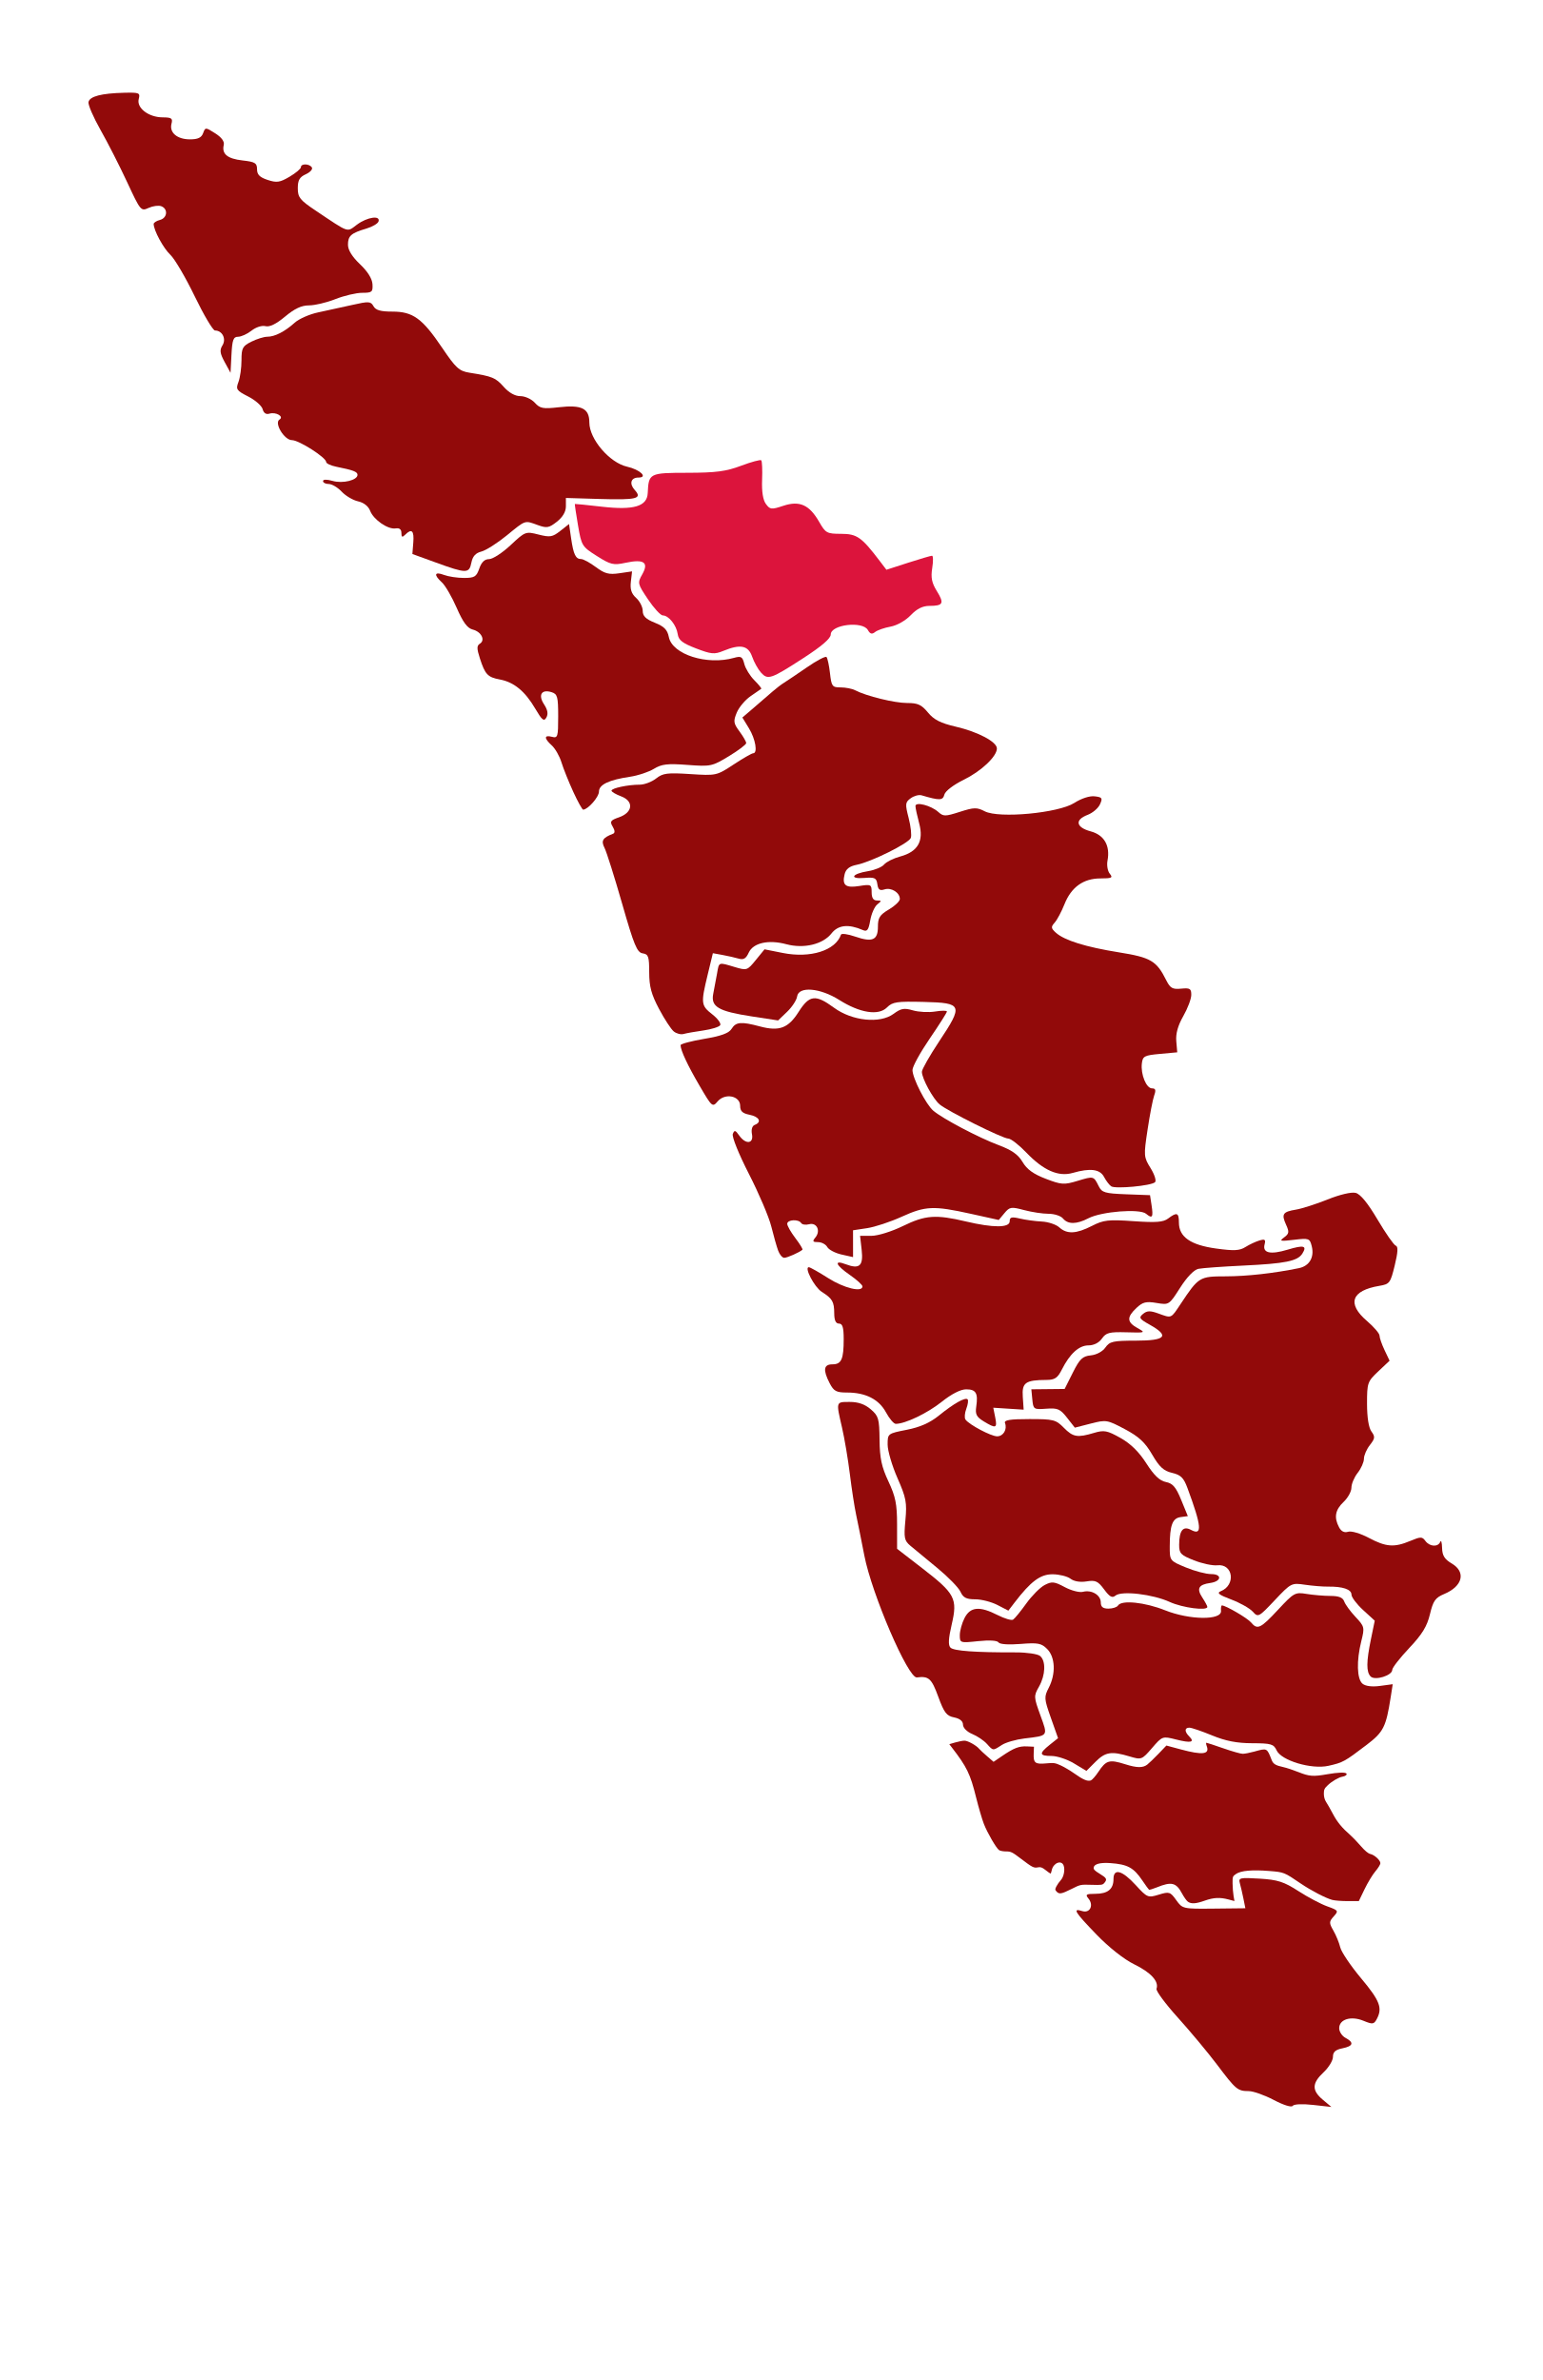
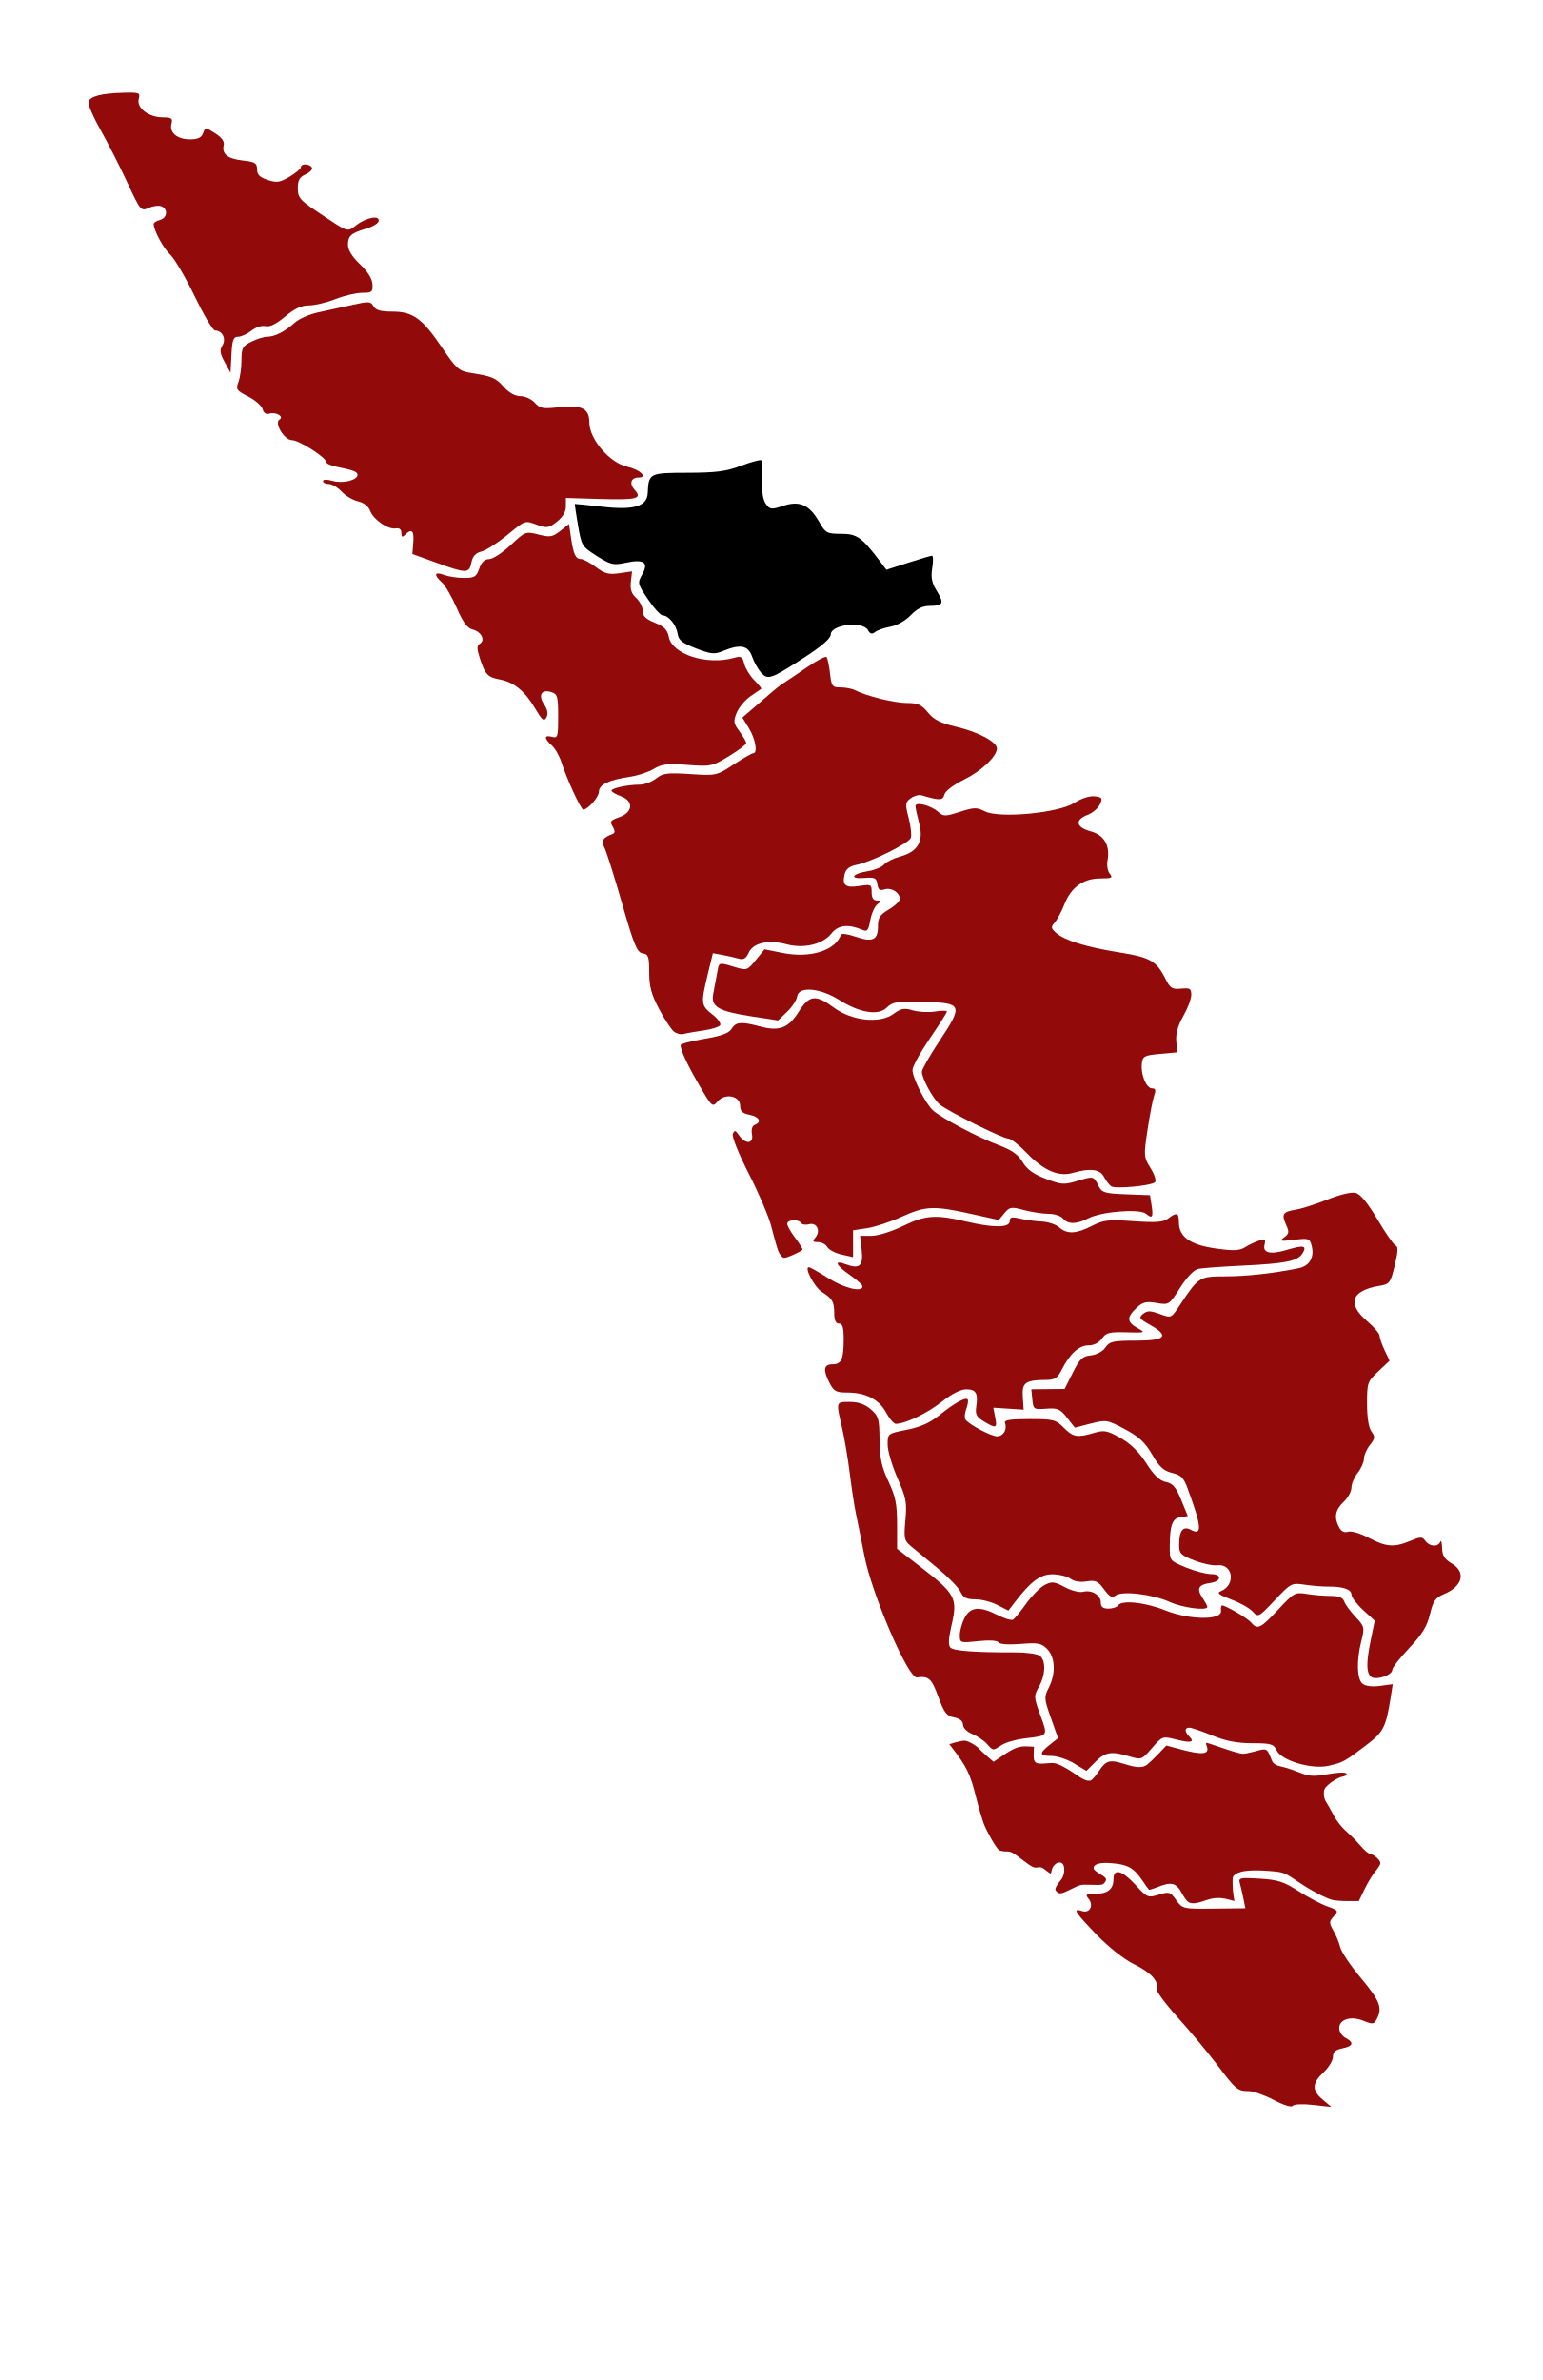
<svg xmlns="http://www.w3.org/2000/svg" version="1.1" id="svg759" width="933.333" height="1440" viewBox="0 0 933.333 1440">
  <defs id="defs763" />
  <g id="g765">
    <path style="fill:#920a0a;fill-opacity:1;stroke-width:1.896" d="m 770.833,1270.598 c -5.596,-2.947 -12.423,-5.37 -15.172,-5.384 -6.779,-0.035 -7.764,-0.858 -19.245,-16.077 -5.505,-7.297 -16.17,-20.09 -23.699,-28.428 -7.53,-8.339 -13.331,-16.181 -12.892,-17.427 1.563,-4.434 -3.368,-9.84 -13.483,-14.781 -6.145,-3.002 -15.28,-10.206 -22.775,-17.961 -13.307,-13.768 -14.785,-16.187 -8.714,-14.264 4.692,1.486 7.162,-3.518 3.759,-7.614 -1.995,-2.401 -1.381,-2.819 4.147,-2.822 7.565,0 11.039,-2.812 11.035,-8.918 -0.004,-6.733 5.234,-5.337 13.384,3.568 7.02,7.671 7.482,7.864 14.003,5.859 6.312,-1.941 6.989,-1.731 10.566,3.287 3.78,5.302 4.034,5.359 22.834,5.151 l 19.011,-0.211 -1.168,-5.815 c -0.642,-3.199 -1.621,-7.41 -2.175,-9.358 -0.929,-3.266 0.01,-3.481 11.991,-2.75 10.909,0.666 14.676,1.875 23.431,7.524 5.738,3.702 13.616,7.87 17.506,9.262 6.722,2.405 6.916,2.706 3.906,6.035 -2.89,3.197 -2.909,3.953 -0.214,8.64 1.624,2.825 3.492,7.399 4.152,10.166 0.659,2.766 6.326,11.16 12.594,18.652 11.393,13.62 13.072,17.983 9.493,24.679 -1.722,3.223 -2.5,3.323 -8.058,1.044 -7.556,-3.099 -14.684,-0.911 -14.68,4.508 10e-4,2.083 1.709,4.699 3.796,5.814 5.359,2.864 4.714,5.028 -1.892,6.353 -4.177,0.838 -5.687,2.21 -5.685,5.168 10e-4,2.215 -2.556,6.42 -5.683,9.344 -7.059,6.601 -7.18,10.926 -0.464,16.572 l 5.217,4.386 -11.114,-1.238 c -6.468,-0.721 -11.62,-0.479 -12.325,0.579 -0.699,1.05 -5.508,-0.446 -11.385,-3.541 z" id="fourteen" />
    <path style="fill:#920a0a;fill-opacity:1;stroke-width:0.67" d="m 718.837,1150.627 c -0.803,-0.562 -2.432,-2.843 -3.62,-5.069 -3.488,-6.536 -6.361,-7.219 -15.21,-3.617 -2.317,0.943 -4.433,1.579 -4.701,1.414 -0.268,-0.166 -2.093,-2.675 -4.054,-5.577 -5.264,-7.788 -8.881,-9.759 -19.301,-10.518 -6.187,-0.451 -9.843,0.521 -10.153,2.701 -0.154,1.081 0.657,1.925 3.499,3.646 4.337,2.625 4.777,3.398 3.109,5.461 -1.165,1.44 -1.643,1.52 -7.924,1.327 -6.658,-0.205 -6.706,-0.195 -12.117,2.53 -6.053,3.048 -7.441,3.284 -9.023,1.538 -0.983,-1.085 -0.989,-1.389 -0.063,-3.184 0.563,-1.092 1.727,-2.739 2.587,-3.662 1.855,-1.99 2.716,-6.376 1.75,-8.914 -1.348,-3.54 -6.309,-1.538 -7.194,2.904 -0.218,1.095 -0.542,1.99 -0.719,1.991 -0.177,10e-5 -1.51,-0.939 -2.962,-2.088 -2.113,-1.672 -3.046,-2.006 -4.677,-1.679 -2.48,0.497 -3.35,0.052 -10.454,-5.363 -5.072,-3.865 -5.896,-4.264 -8.801,-4.263 -1.763,10e-4 -3.698,-0.375 -4.3,-0.836 -1.833,-1.402 -7.117,-10.558 -9.19,-15.926 -1.076,-2.785 -3.161,-9.905 -4.635,-15.822 -3.588,-14.41 -5.599,-18.542 -14.864,-30.529 l -1.384,-1.79 3.64,-1.06 c 2.002,-0.583 4.515,-1.061 5.584,-1.062 1.987,0 7.16,2.881 8.842,4.925 0.514,0.625 2.688,2.653 4.83,4.507 l 3.895,3.371 4.97,-3.391 c 7.322,-4.996 10.378,-6.181 15.329,-5.946 l 4.147,0.197 -0.165,4.048 c -0.237,5.807 0.842,6.665 7.589,6.028 4.559,-0.43 5.398,-0.31 8.826,1.256 2.083,0.952 5.712,3.103 8.063,4.779 5.381,3.835 8.166,5.011 10.114,4.27 0.815,-0.31 2.866,-2.648 4.558,-5.196 4.698,-7.074 6.634,-7.615 16.318,-4.562 6.938,2.187 10.566,2.25 13.205,0.228 1.085,-0.832 4.146,-3.775 6.802,-6.54 l 4.829,-5.028 8.577,2.311 c 13.34,3.594 17.724,3.048 15.826,-1.973 -0.422,-1.115 -0.507,-2.028 -0.19,-2.028 0.317,-2e-4 4.892,1.506 10.167,3.346 5.275,1.84 10.575,3.346 11.778,3.345 1.203,-6e-4 4.364,-0.606 7.025,-1.345 7.8,-2.166 7.64,-2.244 10.51,5.1 0.941,2.406 2.413,3.299 7.098,4.301 1.844,0.394 5.955,1.755 9.135,3.023 6.522,2.601 8.935,2.781 17.348,1.294 6.49,-1.147 11.138,-1.301 11.703,-0.388 0.441,0.712 -0.745,1.596 -2.511,1.872 -2.119,0.331 -6.294,2.76 -8.781,5.109 -2.064,1.949 -2.417,2.712 -2.411,5.22 0.004,1.837 0.516,3.691 1.367,4.948 0.748,1.106 2.585,4.335 4.082,7.175 2.604,4.943 5.554,8.531 10.651,12.956 1.291,1.121 4.081,4.036 6.2,6.478 2.566,2.958 4.52,4.587 5.851,4.878 2.528,0.554 6.059,3.804 6.06,5.579 4.3e-4,0.744 -1.372,2.962 -3.05,4.928 -1.678,1.967 -4.615,6.82 -6.526,10.785 l -3.476,7.209 -6.707,-2e-4 c -3.689,2e-4 -7.914,-0.329 -9.389,-0.731 -4.038,-1.101 -12.726,-5.617 -18.989,-9.871 -10.169,-6.906 -10.108,-6.882 -19.027,-7.612 -10.288,-0.843 -17.186,-0.242 -20.133,1.752 -2.11,1.427 -2.193,1.652 -2.147,5.811 0.026,2.38 0.293,5.742 0.593,7.473 l 0.546,3.146 -3.606,-0.958 c -5.189,-1.378 -8.995,-1.192 -14.331,0.698 -5.433,1.924 -8.163,2.103 -10.211,0.671 z" id="thirteen" />
    <path style="fill:#920a0a;fill-opacity:1;stroke-width:1.896" d="m 649.935,1066.955 c -4.108,-2.483 -10.243,-4.518 -13.632,-4.522 -7.484,-0.01 -7.724,-1.462 -1.11,-6.743 l 5.054,-4.035 -4.344,-12.281 c -4.106,-11.611 -4.176,-12.606 -1.275,-18.224 4.357,-8.438 3.938,-18.529 -0.974,-23.435 -3.523,-3.519 -5.571,-3.906 -16.141,-3.051 -7.217,0.584 -12.586,0.203 -13.295,-0.943 -0.722,-1.167 -5.553,-1.463 -12.303,-0.753 -10.937,1.15 -11.114,1.092 -11.117,-3.637 -0.002,-2.643 1.298,-7.324 2.887,-10.401 3.508,-6.793 9.125,-7.282 20,-1.742 4.167,2.123 8.37,3.369 9.339,2.769 0.97,-0.6 4.556,-4.985 7.97,-9.744 3.414,-4.759 8.438,-9.808 11.165,-11.221 4.367,-2.262 5.814,-2.109 12.143,1.278 3.952,2.115 8.906,3.394 11.01,2.843 5.244,-1.374 10.799,1.943 10.801,6.45 0.002,2.686 1.294,3.725 4.631,3.723 2.546,-10e-4 5.155,-0.856 5.799,-1.9 2.12,-3.435 16.208,-1.99 28.512,2.925 14.798,5.91 34.26,6.116 33.8,0.357 -0.146,-1.825 0.101,-3.318 0.548,-3.319 2.283,-10e-4 15.468,7.692 17.618,10.28 3.851,4.634 5.736,3.746 16.402,-7.728 9.519,-10.24 10.269,-10.655 17.212,-9.512 3.993,0.657 10.486,1.203 14.429,1.212 5.109,0.012 7.505,0.97 8.335,3.334 0.641,1.825 3.718,6.035 6.838,9.357 5.451,5.803 5.589,6.373 3.526,14.585 -3.008,11.977 -2.699,23.003 0.726,25.841 1.791,1.484 5.751,1.985 10.569,1.336 l 7.705,-1.038 -1.235,7.898 c -2.817,18.006 -4.346,21.032 -14.551,28.799 -13.392,10.192 -14.305,10.693 -23.102,12.675 -10.244,2.308 -28.534,-3.147 -31.385,-9.36 -1.745,-3.804 -3.347,-4.269 -14.797,-4.303 -9.244,-0.027 -16.026,-1.348 -24.219,-4.718 -6.259,-2.574 -12.446,-4.683 -13.75,-4.687 -2.987,-0.01 -3.042,2.354 -0.123,5.269 3.578,3.574 1.108,4.168 -7.869,1.895 -8.309,-2.104 -8.379,-2.079 -14.62,5.149 -6.155,7.129 -6.407,7.223 -13.614,5.068 -11.025,-3.296 -14.611,-2.724 -20.618,3.29 l -5.475,5.481 -7.47,-4.516 z" id="twelve" />
    <path style="fill:#920a0a;fill-opacity:1;stroke-width:1.896" d="m 597.11,1055.035 c -1.803,-1.989 -5.776,-4.65 -8.83,-5.913 -3.154,-1.304 -5.554,-3.733 -5.555,-5.622 -10e-4,-2.138 -1.929,-3.709 -5.398,-4.401 -4.565,-0.91 -6.042,-2.844 -9.59,-12.556 -4.023,-11.014 -5.734,-12.552 -12.938,-11.63 -5.256,0.672 -27.247,-50.371 -31.785,-73.776 -1.719,-8.864 -3.947,-19.955 -4.952,-24.647 -1.005,-4.692 -2.717,-15.784 -3.804,-24.648 -1.087,-8.864 -3.217,-21.501 -4.734,-28.083 -3.677,-15.959 -3.809,-15.523 4.72,-15.528 5.114,-0.003 9.116,1.402 12.657,4.445 4.74,4.072 5.191,5.637 5.331,18.484 0.121,11.147 1.227,16.326 5.374,25.165 4.299,9.165 5.222,13.745 5.229,25.948 l 0.009,14.819 15.299,11.821 c 19.848,15.336 21.397,18.296 17.755,33.946 -2,8.596 -2.209,12.572 -0.739,14.037 1.997,1.99 14.974,2.932 39.504,2.868 6.63,-0.017 13.244,0.954 14.696,2.159 3.627,3.007 3.318,11.62 -0.667,18.603 -3.2,5.607 -3.17,6.207 0.864,17.314 4.638,12.771 5.004,12.244 -9.73,14.018 -5.146,0.62 -11.301,2.402 -13.678,3.961 -5.39,3.536 -5.106,3.561 -9.04,-0.781 z" id="eleven" />
    <path style="fill:#920a0a;fill-opacity:1;stroke-width:1.896" d="m 603.541,971.076 c -3.651,-1.887 -9.701,-3.431 -13.445,-3.43 -5.353,7.9e-4 -7.252,-0.976 -8.893,-4.572 -1.148,-2.515 -7.475,-8.998 -14.06,-14.407 -6.585,-5.408 -13.864,-11.421 -16.176,-13.361 -3.786,-3.177 -4.093,-4.719 -3.089,-15.536 0.991,-10.679 0.457,-13.503 -4.82,-25.508 -3.264,-7.425 -5.936,-16.514 -5.938,-20.197 -0.004,-6.688 0.012,-6.701 11.609,-8.989 8.078,-1.594 13.993,-4.219 19.431,-8.621 9.043,-7.321 15.935,-11.207 17.358,-9.786 0.547,0.546 0.193,3.102 -0.786,5.681 -0.979,2.579 -1.214,5.508 -0.523,6.51 2.126,3.083 15.498,10.177 19.18,10.175 3.746,-0.002 6.228,-4.214 4.751,-8.061 -0.683,-1.778 3.001,-2.371 14.753,-2.375 14.574,-0.005 16.02,0.356 20.795,5.202 5.658,5.742 8.221,6.183 18.356,3.158 6.062,-1.809 7.906,-1.458 15.936,3.037 6.157,3.447 11.198,8.39 15.66,15.355 4.688,7.319 8.093,10.574 11.843,11.322 4.191,0.836 6.083,3.047 9.281,10.849 l 4.017,9.799 -4.348,0.584 c -4.983,0.669 -6.565,4.905 -6.595,17.657 -0.021,8.753 -0.019,8.755 9.715,12.793 5.355,2.222 12.253,4.038 15.33,4.036 6.773,-0.004 6.315,4.422 -0.556,5.375 -7.014,0.973 -8.357,3.368 -4.869,8.685 1.721,2.623 3.129,5.226 3.129,5.784 10e-4,2.53 -15.053,0.557 -22.756,-2.982 -10.207,-4.69 -29.143,-6.914 -32.824,-3.856 -1.979,1.645 -3.519,0.808 -6.887,-3.741 -3.723,-5.03 -5.224,-5.715 -10.596,-4.84 -3.861,0.629 -7.593,0.009 -9.741,-1.617 -1.916,-1.45 -6.768,-2.661 -10.783,-2.692 -7.443,-0.057 -13.19,4.208 -23.094,17.138 l -3.724,4.862 z" id="ten" />
    <path style="fill:#920a0a;fill-opacity:1;stroke-width:1.896" d="m 829.416,1014.357 c -2.713,-2.71 -2.665,-8.854 0.178,-22.658 l 2.289,-11.113 -7.039,-6.441 c -3.872,-3.543 -7.04,-7.748 -7.041,-9.346 -0.002,-3.16 -5.291,-4.957 -14.224,-4.833 -3.129,0.043 -9.404,-0.468 -13.945,-1.136 -8.113,-1.194 -8.431,-1.031 -18.252,9.367 -9.785,10.36 -10.065,10.505 -13.334,6.897 -1.836,-2.027 -7.701,-5.33 -13.033,-7.339 -7.445,-2.806 -8.912,-3.965 -6.324,-4.994 9.27,-3.686 7.535,-16.781 -2.081,-15.7 -2.8,0.315 -9.145,-1.03 -14.1,-2.989 -8.069,-3.19 -9.006,-4.177 -8.983,-9.466 0.037,-8.615 2.362,-11.526 7.156,-8.964 7,3.741 6.515,-1.986 -2.152,-25.385 -2.289,-6.18 -4.008,-7.865 -9.299,-9.113 -5.105,-1.204 -7.675,-3.567 -12.034,-11.065 -4.306,-7.406 -7.999,-10.838 -16.551,-15.38 -10.673,-5.668 -11.302,-5.771 -20.626,-3.376 l -9.618,2.471 -4.722,-6.026 c -4.145,-5.291 -5.679,-5.955 -12.562,-5.444 -7.598,0.564 -7.858,0.392 -8.438,-5.58 l -0.598,-6.162 10.075,-0.106 10.075,-0.106 4.947,-9.857 c 4.191,-8.352 5.851,-9.948 10.872,-10.453 3.453,-0.347 7.138,-2.327 8.831,-4.746 2.588,-3.697 4.609,-4.151 18.51,-4.159 18.035,-0.011 20.505,-2.83 8.412,-9.604 -6.391,-3.58 -6.851,-4.308 -4.145,-6.556 2.424,-2.014 4.301,-2.075 9.217,-0.301 8.25,2.978 7.526,3.288 13.605,-5.835 10.869,-16.31 11.338,-16.596 27.22,-16.621 12.818,-0.02 29.006,-1.829 44.242,-4.942 6.393,-1.306 9.501,-6.587 7.817,-13.281 -1.205,-4.79 -1.681,-4.961 -10.764,-3.88 -8.329,0.991 -9.067,0.812 -5.974,-1.452 3.051,-2.233 3.214,-3.272 1.206,-7.672 -2.935,-6.431 -2.018,-7.835 5.962,-9.135 3.539,-0.576 12.143,-3.336 19.12,-6.132 7.5,-3.006 14.457,-4.64 17.019,-3.999 2.883,0.722 7.315,6.128 13.243,16.153 4.9,8.288 9.862,15.386 11.026,15.773 1.514,0.504 1.336,3.91 -0.625,11.965 -2.596,10.662 -3.09,11.319 -9.296,12.355 -16.967,2.831 -19.764,10.772 -7.49,21.266 4.174,3.568 7.589,7.557 7.59,8.864 7.6e-4,1.307 1.369,5.253 3.04,8.77 l 3.039,6.394 -6.824,6.443 c -6.561,6.195 -6.824,6.949 -6.816,19.604 0.005,8.281 0.992,14.505 2.661,16.786 2.32,3.168 2.201,4.201 -0.943,8.203 -1.978,2.518 -3.596,6.249 -3.595,8.29 0.001,2.041 -1.703,5.882 -3.787,8.535 -2.084,2.653 -3.788,6.693 -3.787,8.977 10e-4,2.285 -2.13,6.159 -4.735,8.61 -5.1,4.796 -5.917,9.421 -2.72,15.387 1.325,2.473 3.198,3.381 5.477,2.656 1.947,-0.619 7.415,0.997 12.494,3.694 10.46,5.554 15.375,5.917 25.08,1.856 6.323,-2.646 7.221,-2.647 9.155,-0.005 2.582,3.526 7.678,3.84 9.002,0.555 0.525,-1.304 1.024,0.354 1.108,3.684 0.117,4.634 1.489,6.843 5.844,9.412 8.763,5.169 6.635,13.784 -4.562,18.47 -5.386,2.254 -6.674,4.083 -8.628,12.25 -1.759,7.35 -4.701,12.145 -12.549,20.455 -5.639,5.97 -10.251,11.896 -10.251,13.17 0.002,3.434 -10.437,6.663 -13.063,4.041 z" id="nine" />
    <path style="fill:#920a0a;fill-opacity:1;stroke-width:1.896" d="m 595.271,859.983 c -4.402,-2.68 -5.213,-4.284 -4.525,-8.954 1.198,-8.139 -0.153,-10.429 -6.153,-10.425 -3.314,0.002 -8.842,2.84 -14.833,7.616 -8.602,6.857 -21.985,13.263 -27.715,13.266 -1.196,6.9e-4 -3.854,-3.113 -5.907,-6.919 -4.272,-7.922 -12.331,-12.032 -23.578,-12.025 -6.495,0.004 -8.017,-0.807 -10.493,-5.588 -4.18,-8.071 -3.695,-11.469 1.638,-11.472 5.473,-0.003 6.838,-3.064 6.83,-15.328 -0.004,-7.025 -0.707,-9.325 -2.85,-9.324 -1.939,10e-4 -2.855,-1.96 -2.877,-6.161 -0.038,-7.135 -1.076,-8.929 -7.563,-13.063 -4.439,-2.828 -10.769,-14.895 -7.815,-14.897 0.74,-4.3e-4 6,2.961 11.69,6.581 9.613,6.116 20.775,8.822 20.773,5.035 -5.2e-4,-0.901 -3.415,-4.002 -7.589,-6.89 -8.689,-6.014 -9.977,-9.341 -2.521,-6.511 8.334,3.163 10.724,1.004 9.624,-8.696 l -0.963,-8.498 6.906,-0.004 c 3.875,-0.002 12.219,-2.6 19.012,-5.919 13.573,-6.631 19.867,-7.091 38.08,-2.782 16.679,3.946 26.548,3.903 26.546,-0.117 -10e-4,-2.511 1.138,-2.812 6.162,-1.627 3.39,0.8 9.347,1.609 13.238,1.799 3.891,0.19 8.652,1.77 10.58,3.513 4.688,4.238 10.276,3.989 19.813,-0.884 7.026,-3.59 9.871,-3.912 25.142,-2.847 13.65,0.952 17.986,0.62 20.915,-1.597 5.332,-4.037 6.539,-3.588 6.542,2.438 0.005,8.667 7.021,13.568 22.475,15.701 10.838,1.496 14.258,1.325 17.758,-0.886 2.384,-1.506 6.183,-3.29 8.442,-3.964 3.37,-1.005 3.939,-0.577 3.167,2.383 -1.359,5.207 3.499,6.312 13.925,3.168 9.819,-2.961 11.933,-2.401 8.93,2.366 -2.867,4.55 -10.268,6.051 -35.811,7.263 -12.514,0.593 -24.698,1.475 -27.075,1.959 -2.662,0.542 -6.903,4.92 -11.045,11.404 -6.7,10.488 -6.75,10.52 -14.308,9.247 -6.335,-1.067 -8.34,-0.566 -12.174,3.04 -5.946,5.592 -5.792,8.551 0.629,12.135 5.099,2.846 4.948,2.904 -6.697,2.576 -10.302,-0.29 -12.304,0.223 -14.8,3.791 -1.783,2.548 -4.895,4.128 -8.137,4.13 -5.764,0.003 -11.266,5.01 -16.159,14.705 -2.535,5.024 -4.242,6.17 -9.225,6.194 -12.767,0.061 -14.951,1.61 -14.369,10.192 l 0.529,7.804 -9.193,-0.591 -9.193,-0.591 1.166,5.81 c 1.336,6.66 0.473,6.963 -6.947,2.446 z" id="eight" />
    <path style="fill:#920a0a;fill-opacity:1;stroke-width:1.896" d="m 470.902,756.765 c -0.874,-2.346 -2.755,-8.958 -4.181,-14.693 -1.426,-5.735 -7.502,-20.015 -13.503,-31.732 -6.208,-12.123 -10.423,-22.577 -9.78,-24.256 0.957,-2.498 1.547,-2.356 3.849,0.925 3.924,5.595 8.87,5.102 7.743,-0.772 -0.544,-2.837 0.106,-5.028 1.672,-5.63 4.44,-1.707 2.786,-4.946 -3.129,-6.126 -4.306,-0.859 -5.69,-2.175 -5.692,-5.417 -0.004,-6.095 -9.188,-7.891 -13.629,-2.664 -3.107,3.657 -3.41,3.395 -10.887,-9.389 -7.289,-12.464 -11.531,-21.526 -11.533,-24.639 -4.5e-4,-0.772 6.429,-2.487 14.287,-3.812 10.312,-1.739 14.923,-3.427 16.57,-6.068 2.639,-4.232 5.758,-4.501 17.099,-1.474 11.763,3.139 17.214,1.101 23.463,-8.772 6.516,-10.297 10.244,-10.742 21.391,-2.554 10.981,8.066 27.867,9.805 36.092,3.717 4.468,-3.307 6.383,-3.651 11.691,-2.096 3.491,1.023 9.547,1.335 13.458,0.694 3.91,-0.641 7.11,-0.639 7.111,0.004 3.7e-4,0.643 -4.688,8.024 -10.419,16.403 -5.731,8.379 -10.419,16.918 -10.418,18.977 0.003,4.925 8.135,20.815 12.608,24.636 5.619,4.799 27.434,16.299 39.39,20.765 8.096,3.024 11.932,5.72 14.626,10.28 2.62,4.435 6.577,7.299 14.004,10.136 9.554,3.65 11.041,3.746 19.306,1.254 9.758,-2.943 9.674,-2.964 12.786,3.287 1.902,3.82 3.747,4.359 16.582,4.84 l 14.442,0.542 0.931,6.086 c 1.125,7.354 0.487,8.33 -3.362,5.139 -3.84,-3.183 -26.903,-1.367 -34.84,2.743 -7.215,3.736 -12.373,3.78 -15.406,0.131 -1.299,-1.564 -5.232,-2.841 -8.739,-2.839 -3.507,0.002 -10.175,-1.01 -14.816,-2.248 -7.806,-2.083 -8.697,-1.943 -11.877,1.872 l -3.438,4.124 -16.971,-3.751 c -22.487,-4.97 -27.341,-4.757 -41.861,1.837 -6.759,3.069 -16.124,6.158 -20.812,6.864 l -8.523,1.283 0.005,8.118 0.005,8.118 -6.966,-1.567 c -3.831,-0.862 -7.714,-2.903 -8.63,-4.536 -0.915,-1.633 -3.432,-2.968 -5.594,-2.967 -3.264,0.002 -3.534,-0.476 -1.591,-2.819 3.329,-4.016 0.858,-9.22 -3.798,-8 -2.072,0.543 -4.245,0.214 -4.83,-0.73 -1.544,-2.495 -8.424,-2.104 -8.422,0.478 7e-4,1.205 2.222,5.1 4.937,8.654 2.715,3.555 4.636,6.718 4.27,7.03 -1.936,1.651 -9.222,4.878 -11.014,4.879 -1.137,6.6e-4 -2.783,-1.918 -3.656,-4.264 z" id="seven" />
    <path style="fill:#920a0a;fill-opacity:1;stroke-width:1.896" d="m 672.413,717.771 c -1.148,-0.778 -3.099,-3.334 -4.336,-5.68 -2.488,-4.717 -8.358,-5.469 -18.943,-2.427 -8.653,2.487 -17.71,-1.48 -28.094,-12.306 -4.465,-4.655 -9.361,-8.462 -10.88,-8.461 -3.385,0.002 -36.727,-16.592 -41.602,-20.705 -4.011,-3.384 -10.71,-15.707 -10.713,-19.706 -8.6e-4,-1.468 4.725,-9.78 10.501,-18.47 14.616,-21.991 14.14,-23.22 -9.222,-23.806 -16.489,-0.413 -19.04,-0.032 -22.42,3.352 -5.11,5.116 -16.375,3.34 -28.857,-4.549 -11.615,-7.341 -24.602,-8.413 -25.498,-2.104 -0.313,2.203 -3.032,6.368 -6.042,9.255 l -5.473,5.249 -15.76,-2.414 c -20.492,-3.138 -25.088,-5.856 -23.452,-13.864 0.674,-3.297 1.703,-8.768 2.287,-12.158 1.217,-7.065 0.689,-6.87 10.607,-3.905 7.398,2.212 7.665,2.124 12.834,-4.217 l 5.279,-6.476 11.087,2.209 c 16.673,3.323 31.877,-1.473 35.186,-11.099 0.298,-0.866 4.138,-0.336 8.533,1.179 10.485,3.613 13.817,2.17 13.813,-5.983 -0.003,-5.416 1.101,-7.15 6.63,-10.417 3.649,-2.156 6.634,-5.011 6.633,-6.344 -0.002,-3.858 -5.17,-7.1 -9.25,-5.802 -2.896,0.921 -3.88,0.208 -4.359,-3.159 -0.54,-3.795 -1.546,-4.274 -7.906,-3.766 -9.345,0.747 -7.543,-2.533 2.256,-4.106 4.059,-0.651 8.442,-2.466 9.741,-4.033 1.299,-1.567 5.677,-3.744 9.729,-4.837 10.716,-2.892 14.373,-9.286 11.482,-20.073 -1.234,-4.603 -2.244,-9.302 -2.245,-10.443 -0.002,-2.801 9.444,-0.364 13.805,3.561 3.098,2.789 4.172,2.783 13.065,-0.066 8.603,-2.757 10.294,-2.793 15.075,-0.324 8.609,4.446 44.575,1.077 54.199,-5.077 4.283,-2.738 9.263,-4.352 12.313,-3.99 4.562,0.542 4.909,1.073 3.182,4.87 -1.066,2.344 -4.435,5.205 -7.487,6.359 -7.906,2.989 -7.05,7.565 1.864,9.96 8.216,2.207 11.921,8.666 10.188,17.762 -0.53,2.781 0.096,6.331 1.39,7.888 2.024,2.436 1.236,2.833 -5.645,2.837 -10.35,0.006 -17.665,5.254 -21.791,15.631 -1.768,4.447 -4.429,9.44 -5.913,11.097 -2.35,2.623 -2.256,3.412 0.731,6.112 5.129,4.636 18.088,8.668 38.246,11.9 19.183,3.075 22.649,5.116 28.482,16.764 2.466,4.925 3.811,5.694 9.058,5.185 5.353,-0.52 6.159,-0.023 6.142,3.789 -0.012,2.413 -2.188,8.186 -4.838,12.828 -3.258,5.708 -4.629,10.619 -4.235,15.172 l 0.583,6.732 -10.428,0.954 c -9.482,0.868 -10.479,1.394 -10.99,5.806 -0.766,6.61 2.695,15.056 6.168,15.054 2.142,-10e-4 2.464,1.051 1.305,4.266 -0.847,2.347 -2.65,11.646 -4.009,20.665 -2.398,15.923 -2.344,16.599 1.843,23.366 2.406,3.888 3.578,7.643 2.65,8.496 -2.348,2.159 -23.985,4.177 -26.501,2.471 z" id="six" />
    <path style="fill:#920a0a;fill-opacity:1;stroke-width:1.896" d="m 407.726,624.08 c -1.626,-1.308 -5.638,-7.434 -8.915,-13.614 -4.686,-8.835 -5.961,-13.567 -5.966,-22.144 -0.006,-9.613 -0.478,-10.98 -3.976,-11.512 -3.387,-0.515 -5.205,-4.915 -12.388,-29.989 -4.63,-16.162 -9.426,-31.36 -10.658,-33.774 -2.24,-4.39 -1.188,-6.144 5.168,-8.612 1.222,-0.475 1.137,-2.001 -0.239,-4.297 -1.85,-3.086 -1.345,-3.835 3.789,-5.62 8.439,-2.933 9.149,-9.743 1.323,-12.692 -3.21,-1.209 -5.836,-2.759 -5.837,-3.442 -8.8e-4,-1.511 9.915,-3.619 17.045,-3.624 2.858,-0.002 7.322,-1.678 9.921,-3.725 4.127,-3.25 6.743,-3.591 20.638,-2.694 15.797,1.02 15.987,0.979 26.273,-5.777 5.699,-3.743 11.03,-6.805 11.847,-6.806 2.869,-0.002 1.426,-8.6 -2.531,-15.083 l -3.998,-6.549 7.316,-6.264 c 4.024,-3.445 9.005,-7.753 11.071,-9.572 2.065,-1.819 5.141,-4.162 6.835,-5.206 1.694,-1.044 7.906,-5.23 13.805,-9.302 5.899,-4.072 11.24,-6.891 11.868,-6.263 0.628,0.628 1.582,5.023 2.12,9.767 0.908,8.018 1.363,8.626 6.445,8.623 3.007,-0.002 6.95,0.77 8.761,1.716 6.786,3.543 23.915,7.745 31.483,7.724 6.442,-0.018 8.687,1.006 12.585,5.739 3.629,4.407 7.611,6.428 16.941,8.598 13.366,3.109 24.785,9.168 24.787,13.151 0.003,4.838 -9.45,13.762 -20.112,18.986 -6.153,3.015 -11.11,6.806 -11.661,8.918 -0.951,3.646 -2.762,3.705 -13.817,0.457 -1.619,-0.476 -4.576,0.33 -6.571,1.79 -3.327,2.436 -3.429,3.426 -1.234,11.968 1.316,5.122 1.898,10.544 1.294,12.05 -1.309,3.262 -23.954,14.495 -32.734,16.237 -4.34,0.861 -6.515,2.538 -7.286,5.619 -1.69,6.748 0.518,8.545 8.854,7.207 7.103,-1.14 7.47,-0.955 7.472,3.784 0.002,3.415 1.012,4.982 3.21,4.981 2.899,-0.002 2.919,0.226 0.213,2.37 -1.647,1.305 -3.566,5.643 -4.265,9.642 -1.031,5.897 -1.876,7.007 -4.474,5.876 -8.706,-3.787 -14.932,-3.115 -18.991,2.052 -5.187,6.602 -16.733,9.361 -27.3,6.522 -10.825,-2.908 -20.069,-0.838 -22.77,5.098 -1.632,3.587 -3.134,4.482 -6.073,3.62 -2.148,-0.63 -6.541,-1.627 -9.763,-2.216 l -5.858,-1.07 -3.146,13 c -4.212,17.405 -4.069,18.629 2.811,24.008 3.269,2.555 5.415,5.504 4.768,6.552 -0.647,1.048 -5.24,2.482 -10.206,3.186 -4.966,0.704 -10.354,1.663 -11.973,2.131 -1.619,0.468 -4.273,-0.219 -5.899,-1.527 z" id="five" />
    <path style="fill:#920a0a;fill-opacity:1;stroke-width:1.896" d="m 346.881,479.051 c -2.755,-5.995 -5.963,-13.996 -7.127,-17.78 -1.165,-3.784 -3.793,-8.394 -5.84,-10.245 -4.779,-4.32 -4.751,-6.483 0.068,-5.225 3.528,0.92 3.792,0.056 3.785,-12.377 -0.007,-11.915 -0.44,-13.504 -3.992,-14.628 -6.071,-1.923 -8.3,1.659 -4.571,7.343 2.189,3.337 2.631,5.813 1.421,7.977 -1.459,2.611 -2.599,1.697 -6.79,-5.444 -6.124,-10.436 -12.815,-15.947 -21.286,-17.531 -7.468,-1.396 -8.999,-3.014 -12.182,-12.869 -1.901,-5.885 -1.896,-7.627 0.024,-8.815 3.453,-2.137 0.854,-7.25 -4.346,-8.552 -3.238,-0.811 -5.878,-4.39 -9.7,-13.148 -2.888,-6.619 -6.9,-13.525 -8.915,-15.346 -5.124,-4.632 -4.565,-6.764 1.199,-4.576 2.676,1.016 8.139,1.845 12.141,1.842 6.379,-0.004 7.52,-0.705 9.255,-5.694 1.35,-3.88 3.243,-5.69 5.952,-5.692 2.185,-10e-4 8.025,-3.798 12.979,-8.437 8.866,-8.303 9.13,-8.403 16.891,-6.438 6.995,1.771 8.482,1.525 13.185,-2.183 l 5.301,-4.179 1.256,8.613 c 1.441,9.878 2.753,12.595 6.084,12.593 1.3,-7.5e-4 5.304,2.183 8.898,4.853 5.395,4.008 7.873,4.657 14.218,3.724 l 7.684,-1.13 -0.727,6.261 c -0.531,4.569 0.34,7.227 3.224,9.833 2.173,1.964 3.952,5.48 3.953,7.812 0.002,3.152 1.882,4.992 7.328,7.167 5.662,2.262 7.587,4.229 8.476,8.664 2.113,10.532 23.018,17.209 39.426,12.591 4.312,-1.213 5.132,-0.73 6.242,3.679 0.702,2.792 3.429,7.225 6.058,9.852 2.63,2.626 4.516,4.961 4.192,5.189 -0.324,0.227 -3.248,2.25 -6.498,4.494 -3.25,2.244 -6.998,6.713 -8.328,9.929 -2.154,5.209 -1.974,6.45 1.652,11.348 2.239,3.025 4.071,6.207 4.072,7.072 5e-4,0.865 -4.718,4.436 -10.486,7.936 -10.129,6.147 -10.985,6.327 -25.081,5.269 -12.123,-0.91 -15.563,-0.506 -20.32,2.387 -3.15,1.915 -9.566,4.053 -14.259,4.751 -12.978,1.931 -18.959,4.779 -18.956,9.029 0.002,3.22 -6.561,10.732 -9.539,10.919 -0.557,0.035 -3.268,-4.841 -6.023,-10.836 z" id="three" />
-     <path style="fill:crimson;fill-opacity:1;stroke-width:1.896" d="m 460.477,406.925 c -1.772,-1.956 -4.171,-6.273 -5.331,-9.594 -2.386,-6.833 -7.088,-7.782 -17.441,-3.523 -5.386,2.216 -7.321,2.041 -16.531,-1.498 -8.242,-3.167 -10.567,-4.984 -11.081,-8.662 -0.75,-5.372 -5.474,-11.289 -9.011,-11.286 -1.335,7.8e-4 -5.366,-4.378 -8.958,-9.73 -6.365,-9.485 -6.453,-9.87 -3.45,-15.203 4.049,-7.191 0.974,-9.293 -10.122,-6.92 -7.382,1.579 -9.005,1.196 -17.383,-4.101 -8.987,-5.683 -9.3,-6.193 -11.409,-18.585 -1.192,-7.008 -2.049,-12.819 -1.904,-12.912 0.145,-0.093 7.576,0.663 16.513,1.681 19.167,2.182 27.207,-0.213 27.581,-8.217 0.567,-12.105 0.907,-12.28 24.043,-12.321 17.269,-0.031 23.335,-0.827 32.475,-4.261 6.182,-2.323 11.663,-3.801 12.179,-3.286 0.516,0.515 0.747,5.837 0.513,11.827 -0.276,7.083 0.527,12.181 2.299,14.583 2.516,3.411 3.324,3.496 10.551,1.106 9.869,-3.264 15.781,-0.595 21.726,9.805 3.836,6.712 4.644,7.149 13.238,7.158 9.577,0.01 12.386,1.983 23.353,16.405 l 4.057,5.335 13.144,-4.242 c 7.229,-2.333 13.733,-4.242 14.454,-4.242 0.721,-4.2e-4 0.774,3.362 0.12,7.472 -0.917,5.755 -0.272,8.957 2.805,13.929 4.596,7.426 3.846,8.934 -4.447,8.939 -4.148,0.002 -7.619,1.731 -11.39,5.671 -3.114,3.254 -8.311,6.189 -12.202,6.891 -3.728,0.673 -7.926,2.139 -9.33,3.258 -1.899,1.514 -3.015,1.209 -4.361,-1.193 -3.16,-5.639 -22.478,-3.319 -22.475,2.699 10e-4,2.374 -5.473,7.088 -16.583,14.279 -19.726,12.768 -21.46,13.359 -25.644,8.741 z" id="four" />
+     <path style="fill:black;fill-opacity:1;stroke-width:1.896" d="m 460.477,406.925 c -1.772,-1.956 -4.171,-6.273 -5.331,-9.594 -2.386,-6.833 -7.088,-7.782 -17.441,-3.523 -5.386,2.216 -7.321,2.041 -16.531,-1.498 -8.242,-3.167 -10.567,-4.984 -11.081,-8.662 -0.75,-5.372 -5.474,-11.289 -9.011,-11.286 -1.335,7.8e-4 -5.366,-4.378 -8.958,-9.73 -6.365,-9.485 -6.453,-9.87 -3.45,-15.203 4.049,-7.191 0.974,-9.293 -10.122,-6.92 -7.382,1.579 -9.005,1.196 -17.383,-4.101 -8.987,-5.683 -9.3,-6.193 -11.409,-18.585 -1.192,-7.008 -2.049,-12.819 -1.904,-12.912 0.145,-0.093 7.576,0.663 16.513,1.681 19.167,2.182 27.207,-0.213 27.581,-8.217 0.567,-12.105 0.907,-12.28 24.043,-12.321 17.269,-0.031 23.335,-0.827 32.475,-4.261 6.182,-2.323 11.663,-3.801 12.179,-3.286 0.516,0.515 0.747,5.837 0.513,11.827 -0.276,7.083 0.527,12.181 2.299,14.583 2.516,3.411 3.324,3.496 10.551,1.106 9.869,-3.264 15.781,-0.595 21.726,9.805 3.836,6.712 4.644,7.149 13.238,7.158 9.577,0.01 12.386,1.983 23.353,16.405 l 4.057,5.335 13.144,-4.242 c 7.229,-2.333 13.733,-4.242 14.454,-4.242 0.721,-4.2e-4 0.774,3.362 0.12,7.472 -0.917,5.755 -0.272,8.957 2.805,13.929 4.596,7.426 3.846,8.934 -4.447,8.939 -4.148,0.002 -7.619,1.731 -11.39,5.671 -3.114,3.254 -8.311,6.189 -12.202,6.891 -3.728,0.673 -7.926,2.139 -9.33,3.258 -1.899,1.514 -3.015,1.209 -4.361,-1.193 -3.16,-5.639 -22.478,-3.319 -22.475,2.699 10e-4,2.374 -5.473,7.088 -16.583,14.279 -19.726,12.768 -21.46,13.359 -25.644,8.741 z" id="four" />
    <path style="fill:#920a0a;fill-opacity:1;stroke-width:1.896" d="m 263.763,340.362 -14.224,-5.169 0.552,-6.97 c 0.569,-7.188 -0.965,-8.651 -4.92,-4.692 -1.769,1.771 -2.274,1.534 -2.276,-1.066 -10e-4,-2.172 -1.2,-3.139 -3.424,-2.761 -4.675,0.795 -13.444,-5.244 -15.516,-10.685 -1.045,-2.743 -3.846,-4.934 -7.265,-5.683 -3.061,-0.67 -7.528,-3.307 -9.928,-5.858 -2.4,-2.552 -5.921,-4.639 -7.825,-4.637 -1.904,0.001 -3.462,-0.792 -3.463,-1.762 -6.2e-4,-1.067 2.298,-1.106 5.816,-0.099 6.099,1.745 15.041,-0.432 15.039,-3.663 -0.001,-1.893 -2.482,-2.846 -12.802,-4.917 -3.39,-0.68 -6.164,-1.981 -6.164,-2.891 -0.002,-2.691 -16.473,-13.204 -20.684,-13.201 -4.624,0.003 -10.925,-10.37 -7.564,-12.45 2.951,-1.826 -2.17,-4.798 -6.139,-3.563 -1.964,0.611 -3.434,-0.382 -4.051,-2.736 -0.533,-2.033 -4.457,-5.473 -8.721,-7.645 -7.125,-3.63 -7.603,-4.342 -5.91,-8.802 1.013,-2.669 1.84,-8.574 1.837,-13.123 -0.004,-7.384 0.636,-8.59 5.973,-11.257 3.288,-1.643 7.61,-2.988 9.604,-2.989 4.585,-0.003 10.574,-3.067 16.644,-8.515 2.606,-2.339 9.004,-5.142 14.218,-6.23 5.214,-1.087 14.458,-3.107 20.542,-4.488 10.063,-2.284 11.228,-2.216 12.894,0.757 1.356,2.421 4.313,3.267 11.399,3.263 12.471,-0.007 18.12,4.093 30.132,21.872 8.315,12.306 10.275,14.095 16.544,15.1 13.99,2.241 15.755,2.968 20.725,8.539 3.217,3.606 6.869,5.643 10.116,5.641 2.795,-0.002 6.705,1.789 8.689,3.979 3.165,3.493 4.944,3.83 14.474,2.746 13.979,-1.59 18.537,0.687 18.542,9.264 0.006,10.008 12.242,24.315 22.823,26.685 7.869,1.763 12.886,6.58 6.857,6.584 -4.57,0.003 -5.668,3.716 -2.224,7.517 4.759,5.252 1.361,6.119 -21.321,5.441 l -20.33,-0.608 0.003,5.034 c 0.002,3.279 -1.888,6.526 -5.421,9.314 -4.778,3.77 -6.149,4.018 -11.51,2.083 -8.176,-2.951 -7.182,-3.281 -18.909,6.281 -5.717,4.662 -12.616,9.036 -15.331,9.719 -3.479,0.875 -5.257,2.853 -6.024,6.702 -1.329,6.667 -2.975,6.663 -21.476,-0.061 z" id="two" />
    <path style="fill:#920a0a;fill-opacity:1;stroke-width:1.896" d="m 135.943,219.044 c -2.862,-5.247 -3.119,-7.216 -1.319,-10.103 2.439,-3.911 -0.109,-8.975 -4.515,-8.973 -1.25,7.3e-4 -6.775,-9.306 -12.277,-20.681 -5.502,-11.376 -12.135,-22.677 -14.74,-25.115 -4.22,-3.95 -10.1,-14.81 -10.102,-18.661 -4.62e-4,-0.794 1.705,-1.891 3.791,-2.437 4.499,-1.179 5.044,-6.675 0.822,-8.293 -1.631,-0.625 -5.092,-0.166 -7.69,1.02 -4.621,2.109 -4.906,1.766 -12.967,-15.576 -4.533,-9.753 -11.782,-23.97 -16.109,-31.595 -4.326,-7.624 -7.607,-15.21 -7.291,-16.857 0.665,-3.464 7.816,-5.329 21.681,-5.656 9.092,-0.214 9.703,0.053 8.722,3.813 -1.402,5.374 5.965,11.026 14.439,11.077 5.46,0.033 6.239,0.592 5.385,3.865 -1.398,5.358 3.446,9.445 11.189,9.441 4.781,-0.003 6.934,-1.011 7.932,-3.713 1.357,-3.675 1.426,-3.674 7.329,0.059 3.828,2.421 5.682,4.933 5.183,7.024 -1.306,5.474 2.189,8.361 11.367,9.39 7.589,0.851 8.768,1.567 8.77,5.33 0.002,3.257 1.609,4.876 6.411,6.458 5.5,1.812 7.381,1.536 13.272,-1.944 3.775,-2.23 6.863,-4.824 6.863,-5.764 -0.001,-2.316 5.175,-2.179 6.632,0.175 0.642,1.038 -1.013,2.883 -3.678,4.099 -3.776,1.723 -4.845,3.596 -4.842,8.485 0.003,5.513 1.302,7.143 10.707,13.437 20.902,13.987 18.766,13.263 25.158,8.531 6.184,-4.578 14.266,-5.746 12.979,-1.877 -0.43,1.294 -3.7,3.216 -7.266,4.271 -9.363,2.77 -11.222,4.4 -11.219,9.836 0.002,3.155 2.539,7.252 7.267,11.735 4.635,4.395 7.375,8.774 7.57,12.102 0.279,4.74 -0.289,5.215 -6.239,5.218 -3.6,0.002 -10.874,1.713 -16.164,3.802 -5.29,2.089 -12.493,3.8 -16.006,3.802 -4.546,0.003 -8.721,1.956 -14.485,6.778 -5.385,4.505 -9.356,6.446 -11.854,5.794 -2.14,-0.558 -5.775,0.611 -8.449,2.716 -2.581,2.033 -6.242,3.697 -8.135,3.698 -2.86,0.002 -3.537,1.845 -4.004,10.905 l -0.562,10.903 z" id="one" />
  </g>
</svg>
